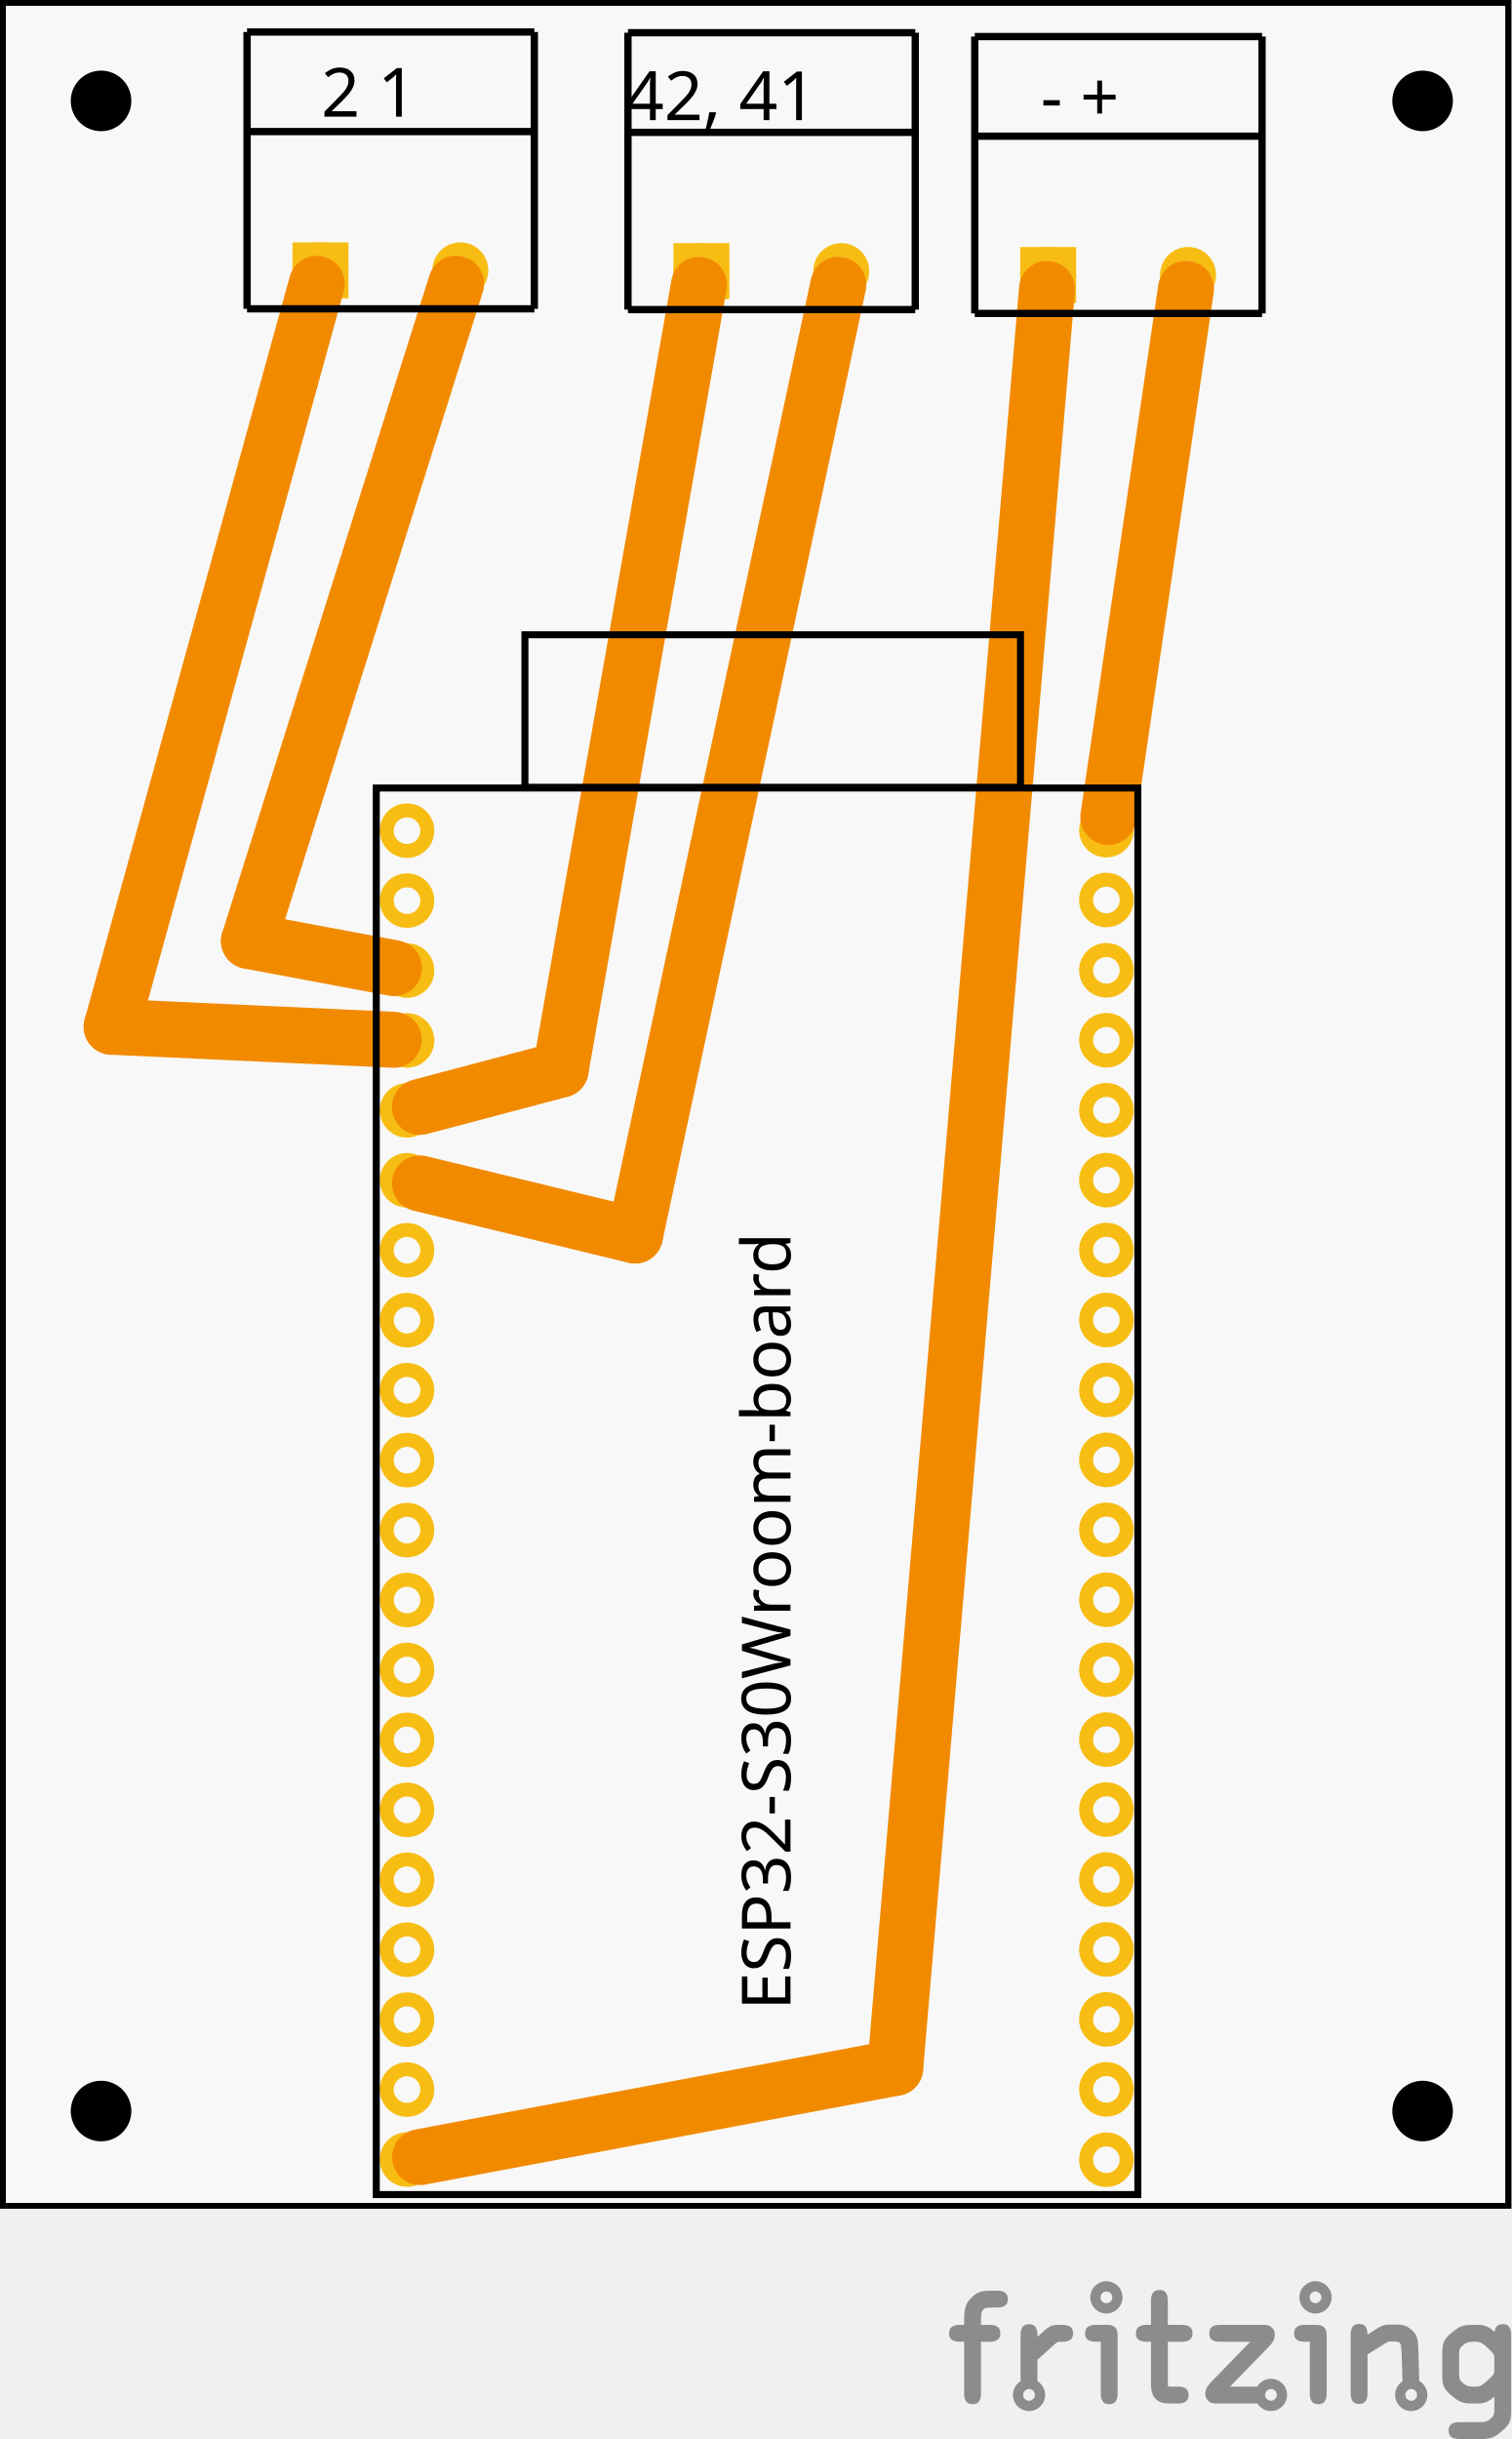
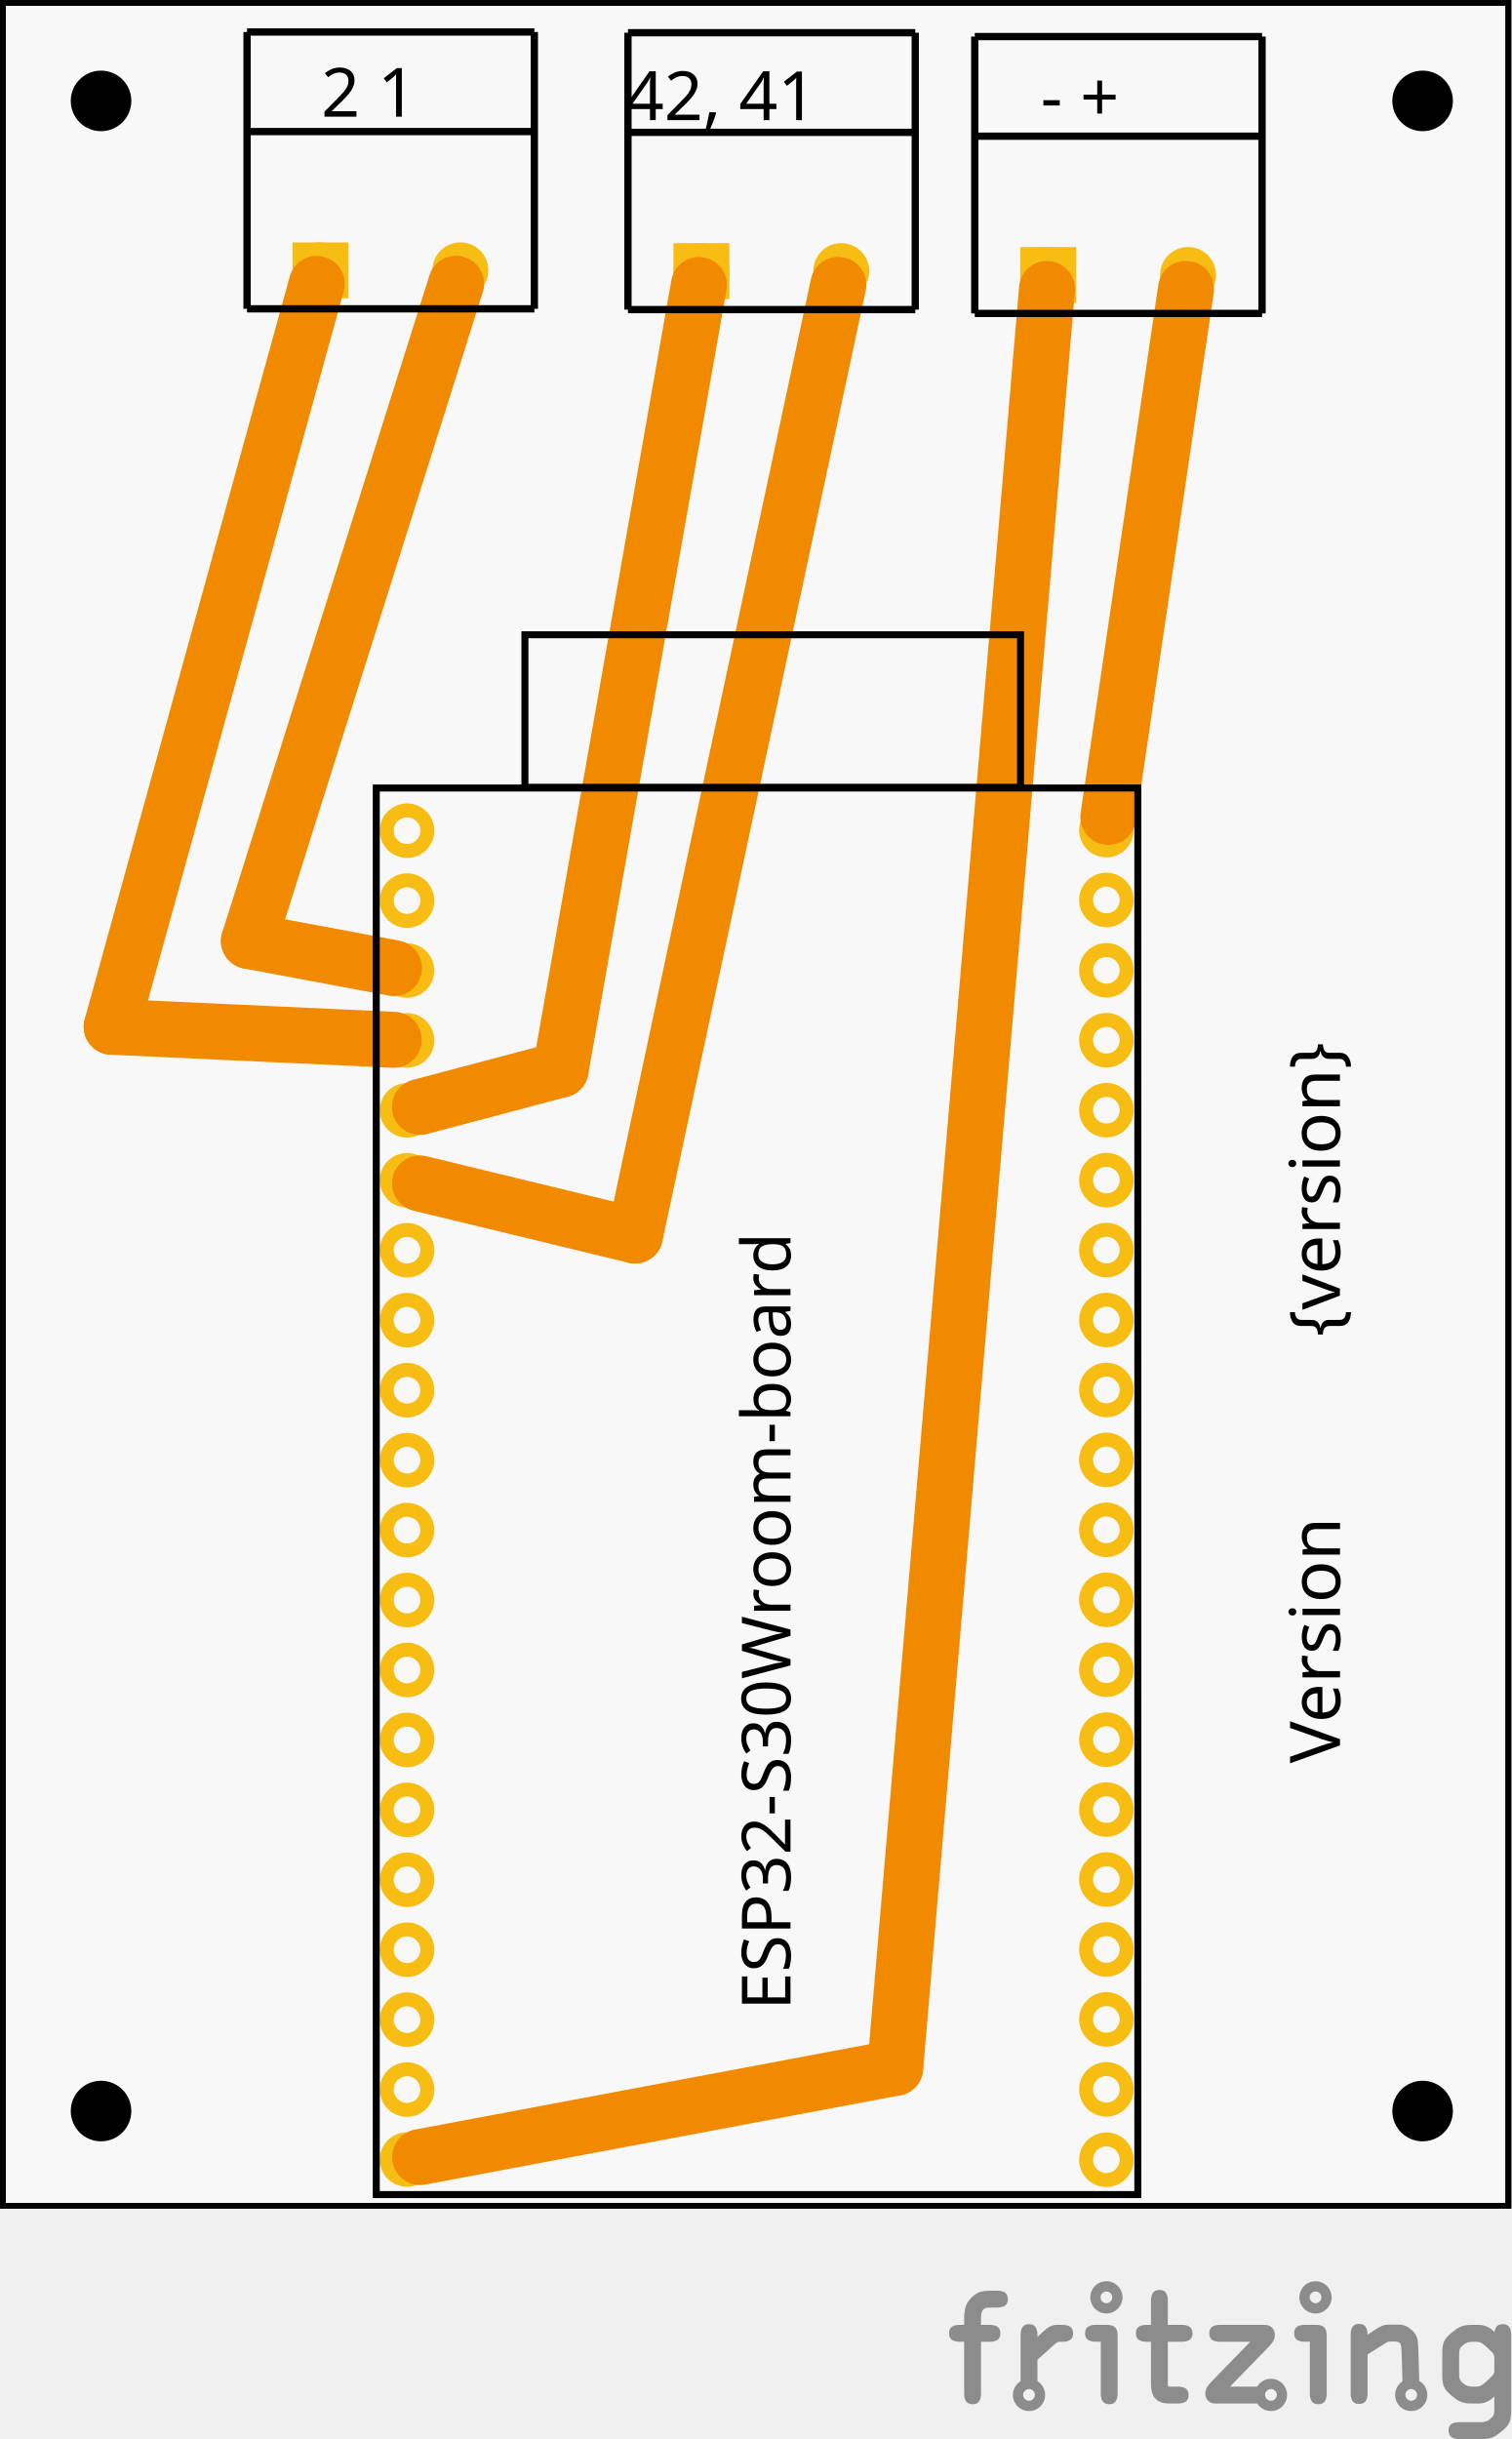
- <svg xmlns="http://www.w3.org/2000/svg" pcbProfile="tiny" height="3.487in" version="1.2" viewBox="0 0 155.57 251.077" width="2.161in" x="0in" y="0in">
+ <svg xmlns="http://www.w3.org/2000/svg" baseProfile="tiny" height="3.487in" version="1.2" viewBox="0 0 155.57 251.077" width="2.161in" x="0in" y="0in">
  <g id="watermark">
    <g>
      <g>
        <path d="M130.838,244.877c-0.604,0,-1.131,0.325,-1.422,0.809l-2.796,0l3.96,-4.071c0.146,-0.146,0.289,-0.322,0.428,-0.521c0.149,-0.222,0.228,-0.479,0.228,-0.768c0,-0.279,-0.097,-0.518,-0.287,-0.71c-0.19,-0.188,-0.444,-0.287,-0.754,-0.287l-4.636,0c-0.305,0,-0.555,0.06,-0.742,0.17c-0.219,0.13,-0.33,0.368,-0.33,0.707c0,0.329,0.111,0.562,0.33,0.692c0.188,0.111,0.438,0.168,0.742,0.168l3.148,0l-3.974,4.086c-0.146,0.147,-0.289,0.315,-0.425,0.504c-0.153,0.212,-0.23,0.472,-0.23,0.771c0,0.28,0.096,0.521,0.288,0.711c0.188,0.188,0.442,0.285,0.754,0.285l4.315,0c0.293,0.467,0.812,0.776,1.4,0.776c0.916,0,1.66,-0.744,1.66,-1.661C132.497,245.622,131.752,244.877,130.838,244.877zM130.838,247.14c-0.334,0,-0.604,-0.271,-0.604,-0.604c0,-0.333,0.27,-0.604,0.604,-0.604c0.332,0,0.604,0.271,0.604,0.604C131.441,246.871,131.17,247.14,130.838,247.14z" fill="#8C8C8C" />
        <path d="M113.895,234.835c-0.914,0,-1.659,0.745,-1.659,1.66c0,0.916,0.745,1.66,1.659,1.66s1.658,-0.744,1.658,-1.66C115.555,235.58,114.811,234.835,113.895,234.835zM113.896,237.098c-0.333,0,-0.604,-0.27,-0.604,-0.603s0.271,-0.603,0.604,-0.603c0.331,0,0.604,0.27,0.604,0.603S114.227,237.098,113.896,237.098z" fill="#8C8C8C" />
        <path d="M122.416,239.497c-0.193,-0.111,-0.439,-0.169,-0.732,-0.169l-1.465,0L120.219,236.806c0,-0.292,-0.057,-0.538,-0.166,-0.729C119.963,235.92,119.77,235.735,119.36,235.735c-0.34,0,-0.578,0.116,-0.709,0.342c-0.109,0.193,-0.167,0.438,-0.167,0.729l0,2.521l-0.481,0c-0.295,0,-0.539,0.06,-0.731,0.169c-0.228,0.129,-0.341,0.368,-0.341,0.708c0,0.412,0.185,0.603,0.341,0.692c0.192,0.111,0.438,0.168,0.731,0.168l0.481,0l0,4.362c0,0.277,0.026,0.533,0.081,0.768c0.056,0.246,0.154,0.464,0.298,0.645c0.146,0.186,0.345,0.332,0.595,0.436c0.241,0.098,0.555,0.146,0.93,0.146l0.896,0c0.292,0,0.539,-0.054,0.731,-0.166c0.154,-0.089,0.341,-0.281,0.341,-0.693c0,-0.338,-0.114,-0.578,-0.341,-0.709c-0.192,-0.109,-0.439,-0.168,-0.731,-0.168l-0.821,0c-0.138,0,-0.19,-0.019,-0.207,-0.024c-0.014,-0.034,-0.035,-0.103,-0.035,-0.231L120.221,241.065l1.465,0c0.295,0,0.541,-0.057,0.734,-0.168c0.152,-0.09,0.34,-0.28,0.34,-0.692C122.756,239.865,122.643,239.626,122.416,239.497z" fill="#8C8C8C" />
        <path d="M113.961,239.327l-1.191,0c-0.292,0,-0.538,0.059,-0.731,0.169c-0.226,0.129,-0.341,0.368,-0.341,0.708c0,0.412,0.188,0.604,0.341,0.691c0.193,0.113,0.439,0.168,0.731,0.168l0.544,0l0,5.362c0,0.293,0.057,0.539,0.167,0.73c0.131,0.227,0.367,0.341,0.708,0.341c0.411,0,0.604,-0.187,0.692,-0.341c0.111,-0.191,0.168,-0.438,0.168,-0.73L115.049,240.415c0,-0.386,-0.084,-0.656,-0.256,-0.83C114.618,239.413,114.348,239.327,113.961,239.327z" fill="#8C8C8C" />
        <path d="M110.126,239.497c-0.193,-0.111,-0.44,-0.169,-0.732,-0.169l-0.604,0c-0.25,0,-0.498,0.063,-0.734,0.187c-0.226,0.119,-0.433,0.271,-0.616,0.453l-0.644,0.604l0,-0.247c0,-0.291,-0.055,-0.538,-0.168,-0.729c-0.128,-0.228,-0.368,-0.34,-0.707,-0.34c-0.41,0,-0.604,0.184,-0.693,0.34c-0.11,0.191,-0.167,0.438,-0.167,0.729l0,4.801c-0.475,0.293,-0.791,0.816,-0.791,1.412c0,0.917,0.745,1.661,1.658,1.661c0.916,0,1.66,-0.744,1.66,-1.661c0,-0.596,-0.317,-1.119,-0.792,-1.412l0,-2.21l1.738,-1.564c0.1,-0.09,0.199,-0.164,0.297,-0.217c0.084,-0.045,0.174,-0.067,0.274,-0.067l0.288,0c0.292,0,0.539,-0.056,0.732,-0.169c0.155,-0.088,0.339,-0.279,0.339,-0.691C110.466,239.865,110.351,239.626,110.126,239.497zM105.927,247.14c-0.332,0,-0.603,-0.271,-0.603,-0.604c0,-0.333,0.271,-0.604,0.603,-0.604c0.333,0,0.604,0.271,0.604,0.604C106.531,246.871,106.26,247.14,105.927,247.14z" fill="#8C8C8C" />
        <path d="M103.41,235.978c-0.193,-0.111,-0.44,-0.167,-0.731,-0.167l-0.59,0c-0.2,0,-0.389,0.004,-0.562,0.016c-0.176,0.009,-0.345,0.035,-0.506,0.07c-0.168,0.041,-0.336,0.109,-0.496,0.202c-0.158,0.093,-0.319,0.222,-0.48,0.382c-0.334,0.314,-0.554,0.656,-0.652,1.017c-0.094,0.348,-0.143,0.735,-0.143,1.151l0,0.678l-0.483,0c-0.292,0,-0.539,0.059,-0.73,0.169c-0.227,0.13,-0.342,0.369,-0.342,0.708c0,0.412,0.185,0.604,0.341,0.693c0.191,0.111,0.438,0.166,0.73,0.166l0.483,0l0,5.362c0,0.293,0.057,0.539,0.167,0.73c0.13,0.227,0.367,0.341,0.708,0.341c0.411,0,0.603,-0.187,0.692,-0.341c0.111,-0.191,0.168,-0.438,0.168,-0.73l0,-5.36l0.92,0c0.293,0,0.54,-0.057,0.732,-0.168c0.155,-0.09,0.34,-0.28,0.34,-0.692c0,-0.34,-0.114,-0.579,-0.34,-0.708c-0.189,-0.111,-0.436,-0.17,-0.729,-0.17l-0.92,0l0,-0.678c0,-0.218,0.019,-0.41,0.056,-0.571c0.032,-0.141,0.103,-0.261,0.218,-0.367l0.002,-0.004l0.002,-0.002c0.082,-0.082,0.176,-0.126,0.29,-0.136c0.15,-0.015,0.339,-0.022,0.564,-0.022l0.56,0c0.291,0,0.539,-0.058,0.731,-0.168c0.154,-0.088,0.339,-0.281,0.339,-0.693C103.75,236.347,103.635,236.108,103.41,235.978z" fill="#8C8C8C" />
        <path d="M155.403,239.595c-0.089,-0.156,-0.282,-0.34,-0.693,-0.34c-0.339,0,-0.578,0.113,-0.707,0.34c-0.078,0.133,-0.127,0.293,-0.152,0.477l-0.021,-0.021c-0.216,-0.236,-0.466,-0.42,-0.747,-0.539c-0.277,-0.119,-0.563,-0.183,-0.849,-0.183l-0.709,0c-0.249,0,-0.466,0.015,-0.64,0.041c-0.182,0.026,-0.352,0.074,-0.51,0.14c-0.158,0.066,-0.313,0.15,-0.459,0.254c-0.139,0.097,-0.303,0.226,-0.486,0.377c-0.188,0.156,-0.342,0.302,-0.463,0.434c-0.127,0.141,-0.23,0.293,-0.306,0.455c-0.069,0.16,-0.122,0.337,-0.147,0.523c-0.026,0.178,-0.041,0.391,-0.041,0.631l0,2.386c0,0.24,0.015,0.451,0.041,0.631c0.025,0.188,0.078,0.361,0.147,0.521c0.074,0.164,0.179,0.318,0.306,0.457c0.119,0.129,0.274,0.274,0.463,0.433c0.186,0.153,0.35,0.28,0.486,0.379c0.146,0.103,0.299,0.188,0.459,0.254c0.158,0.065,0.329,0.112,0.51,0.14c0.174,0.026,0.389,0.039,0.64,0.039l0.709,0c0.298,0,0.591,-0.066,0.87,-0.199c0.244,-0.114,0.492,-0.291,0.73,-0.523l0,1.434c0,0.18,-0.025,0.334,-0.072,0.465c-0.043,0.119,-0.159,0.258,-0.344,0.406c-0.154,0.127,-0.309,0.217,-0.457,0.264c-0.15,0.049,-0.341,0.074,-0.563,0.074l-2.203,0c-0.293,0,-0.538,0.055,-0.732,0.166c-0.152,0.088,-0.34,0.282,-0.34,0.692c0,0.341,0.115,0.579,0.34,0.71c0.194,0.109,0.439,0.167,0.732,0.167l2.326,0c0.247,0,0.463,-0.015,0.638,-0.041c0.179,-0.026,0.351,-0.073,0.513,-0.14c0.153,-0.064,0.31,-0.15,0.455,-0.254c0.143,-0.101,0.305,-0.227,0.487,-0.379c0.185,-0.153,0.343,-0.299,0.463,-0.431c0.128,-0.141,0.229,-0.294,0.304,-0.456c0.071,-0.162,0.123,-0.338,0.148,-0.523c0.025,-0.182,0.041,-0.393,0.041,-0.631l0,-7.898C155.57,240.033,155.516,239.786,155.403,239.595zM153.834,244.055c0,0.188,-0.062,0.35,-0.188,0.49c-0.15,0.172,-0.394,0.403,-0.716,0.686l-0.002,0.003l-0.002,0.004c-0.139,0.13,-0.291,0.237,-0.453,0.325c-0.148,0.082,-0.325,0.121,-0.526,0.121L151.646,245.684c-0.222,0,-0.41,-0.021,-0.563,-0.072c-0.148,-0.049,-0.301,-0.137,-0.453,-0.264c-0.231,-0.186,-0.315,-0.322,-0.346,-0.404c-0.049,-0.131,-0.072,-0.285,-0.072,-0.465l0,-2.206c0,-0.18,0.023,-0.336,0.072,-0.467c0.029,-0.082,0.113,-0.217,0.346,-0.403c0.152,-0.127,0.305,-0.216,0.453,-0.265c0.153,-0.049,0.342,-0.072,0.563,-0.072l0.301,0c0.212,0,0.388,0.037,0.526,0.113c0.152,0.082,0.308,0.191,0.457,0.324c0.322,0.293,0.564,0.529,0.716,0.7c0.128,0.146,0.188,0.304,0.188,0.492L153.834,244.055z" fill="#8C8C8C" />
        <path d="M135.424,234.835c-0.914,0,-1.66,0.745,-1.66,1.66c0,0.916,0.746,1.66,1.66,1.66s1.66,-0.744,1.66,-1.66C137.084,235.58,136.338,234.835,135.424,234.835zM135.424,237.098c-0.332,0,-0.604,-0.27,-0.604,-0.603s0.271,-0.603,0.604,-0.603s0.604,0.27,0.604,0.603C136.028,236.828,135.756,237.098,135.424,237.098z" fill="#8C8C8C" />
        <path d="M146.11,245.103l-0.107,-3.419c-0.011,-0.178,-0.021,-0.338,-0.031,-0.489c-0.01,-0.162,-0.037,-0.322,-0.082,-0.476c-0.045,-0.158,-0.11,-0.309,-0.198,-0.453c-0.093,-0.146,-0.216,-0.289,-0.37,-0.42c-0.225,-0.192,-0.443,-0.334,-0.646,-0.416c-0.207,-0.084,-0.461,-0.127,-0.754,-0.127l-1.012,0c-0.259,0,-0.501,0.058,-0.716,0.164c-0.197,0.098,-0.39,0.203,-0.572,0.315l-0.003,0.002l-0.003,0.003l-0.837,0.555l0,-0.041c0,-0.291,-0.057,-0.539,-0.168,-0.733c-0.129,-0.226,-0.367,-0.339,-0.707,-0.339c-0.411,0,-0.604,0.185,-0.693,0.339c-0.109,0.194,-0.168,0.438,-0.168,0.733l0,6.099c0,0.295,0.059,0.539,0.168,0.734c0.09,0.153,0.282,0.338,0.693,0.338c0.34,0,0.578,-0.114,0.707,-0.338c0.111,-0.195,0.168,-0.439,0.168,-0.734L140.779,242.365l1.953,-1.215c0.04,-0.024,0.082,-0.048,0.121,-0.063c0.031,-0.016,0.07,-0.025,0.115,-0.031c0.049,-0.012,0.117,-0.016,0.195,-0.016l0.362,0c0.188,0,0.334,0.021,0.435,0.059c0.082,0.029,0.143,0.076,0.18,0.143c0.05,0.078,0.08,0.18,0.098,0.303c0.02,0.139,0.034,0.309,0.045,0.504l0.096,3.097c-0.457,0.297,-0.762,0.811,-0.762,1.394c0,0.917,0.746,1.661,1.66,1.661c0.916,0,1.66,-0.744,1.66,-1.661C146.936,245.928,146.603,245.39,146.11,245.103zM145.276,247.14c-0.334,0,-0.602,-0.271,-0.602,-0.604c0,-0.333,0.268,-0.604,0.602,-0.604c0.333,0,0.604,0.271,0.604,0.604C145.881,246.871,145.609,247.14,145.276,247.14z" fill="#8C8C8C" />
        <path d="M135.487,239.327l-1.193,0c-0.293,0,-0.539,0.059,-0.731,0.169c-0.226,0.129,-0.341,0.368,-0.341,0.708c0,0.412,0.186,0.604,0.341,0.691c0.192,0.113,0.438,0.168,0.731,0.168l0.545,0l0,5.362c0,0.293,0.055,0.539,0.168,0.73c0.127,0.227,0.365,0.341,0.707,0.341c0.41,0,0.604,-0.187,0.691,-0.341c0.111,-0.191,0.17,-0.438,0.17,-0.73L136.575,240.415c0,-0.386,-0.085,-0.656,-0.259,-0.83C136.144,239.413,135.871,239.327,135.487,239.327z" fill="#8C8C8C" />
      </g>
    </g>
  </g>
  <g partID="57930">
    <g id="board">
      <rect fill="#ffffff" fill-opacity="0.5" height="226.784" id="boardoutline" stroke="#111111" stroke-width="0.576" width="154.994" x="0.288" y="0.288" />
    </g>
  </g>
  <g partID="57931">
    <g id="silkscreen0">
      <rect fill="none" height="226.784" stroke="#000000" stroke-width="0.576" width="154.994" x="0.288" y="0.288" />
    </g>
  </g>
  <g partID="326360">
    <g transform="translate(38.3638,64.9826)">
      <g id="copper0">
        <circle cx="3.528" cy="20.529" fill="none" gorn="0.3.114" id="connector0pin" r="2.088" stroke="#F7BD13" stroke-width="1.44" />
        <circle cx="3.528" cy="27.728" fill="none" gorn="0.3.115" id="connector1pin" r="2.088" stroke="#F7BD13" stroke-width="1.44" />
        <circle cx="3.528" cy="34.928" fill="none" gorn="0.3.116" id="connector2pin" r="2.088" stroke="#F7BD13" stroke-width="1.44" />
        <circle cx="3.528" cy="42.12" fill="none" gorn="0.3.117" id="connector3pin" r="2.088" stroke="#F7BD13" stroke-width="1.44" />
        <circle cx="3.528" cy="49.32" fill="none" gorn="0.3.118" id="connector4pin" r="2.088" stroke="#F7BD13" stroke-width="1.44" />
        <circle cx="3.528" cy="56.52" fill="none" gorn="0.3.119" id="connector5pin" r="2.088" stroke="#F7BD13" stroke-width="1.44" />
        <circle cx="3.528" cy="63.72" fill="none" gorn="0.3.120" id="connector6pin" r="2.088" stroke="#F7BD13" stroke-width="1.44" />
        <circle cx="3.528" cy="70.92" fill="none" gorn="0.3.121" id="connector7pin" r="2.088" stroke="#F7BD13" stroke-width="1.44" />
        <circle cx="3.528" cy="78.129" fill="none" gorn="0.3.122" id="connector8pin" r="2.088" stroke="#F7BD13" stroke-width="1.44" />
        <circle cx="3.528" cy="85.329" fill="none" gorn="0.3.123" id="connector9pin" r="2.088" stroke="#F7BD13" stroke-width="1.44" />
        <circle cx="3.528" cy="92.528" fill="none" gorn="0.3.124" id="connector10pin" r="2.088" stroke="#F7BD13" stroke-width="1.44" />
        <circle cx="3.528" cy="99.728" fill="none" gorn="0.3.125" id="connector11pin" r="2.088" stroke="#F7BD13" stroke-width="1.44" />
        <circle cx="3.528" cy="106.929" fill="none" gorn="0.3.126" id="connector12pin" r="2.088" stroke="#F7BD13" stroke-width="1.44" />
        <circle cx="3.528" cy="114.129" fill="none" gorn="0.3.127" id="connector13pin" r="2.088" stroke="#F7BD13" stroke-width="1.44" />
        <circle cx="3.528" cy="121.329" fill="none" gorn="0.3.128" id="connector14pin" r="2.088" stroke="#F7BD13" stroke-width="1.44" />
        <circle cx="3.528" cy="128.525" fill="none" gorn="0.3.123" id="connector15pin" r="2.088" stroke="#F7BD13" stroke-width="1.44" />
        <circle cx="3.528" cy="135.725" fill="none" gorn="0.3.124" id="connector16pin" r="2.088" stroke="#F7BD13" stroke-width="1.44" />
        <circle cx="3.528" cy="142.925" fill="none" gorn="0.3.125" id="connector17pin" r="2.088" stroke="#F7BD13" stroke-width="1.44" />
        <circle cx="3.528" cy="150.125" fill="none" gorn="0.3.126" id="connector18pin" r="2.088" stroke="#F7BD13" stroke-width="1.44" />
        <circle cx="3.528" cy="157.325" fill="none" gorn="0.3.127" id="connector19pin" r="2.088" stroke="#F7BD13" stroke-width="1.44" />
        <circle cx="75.528" cy="157.344" fill="none" gorn="0.3.128" id="connector20pin" r="2.088" stroke="#F7BD13" stroke-width="1.44" />
        <circle cx="75.528" cy="150.1" fill="none" gorn="0.3.129" id="connector21pin" r="2.088" stroke="#F7BD13" stroke-width="1.44" />
        <circle cx="75.528" cy="142.899" fill="none" gorn="0.3.130" id="connector22pin" r="2.088" stroke="#F7BD13" stroke-width="1.44" />
        <circle cx="75.528" cy="135.699" fill="none" gorn="0.3.131" id="connector23pin" r="2.088" stroke="#f7bd13" stroke-width="1.44" />
        <circle cx="75.528" cy="128.499" fill="none" gorn="0.3.132" id="connector24pin" r="2.088" stroke="#F7BD13" stroke-width="1.44" />
        <circle cx="75.528" cy="121.3" fill="none" gorn="0.3.133" id="connector25pin" r="2.088" stroke="#F7BD13" stroke-width="1.44" />
        <circle cx="75.528" cy="114.099" fill="none" gorn="0.3.134" id="connector26pin" r="2.088" stroke="#F7BD13" stroke-width="1.44" />
        <circle cx="75.528" cy="106.903" fill="none" gorn="0.3.129" id="connector27pin" r="2.088" stroke="#F7BD13" stroke-width="1.44" />
        <circle cx="75.528" cy="99.703" fill="none" gorn="0.3.130" id="connector28pin" r="2.088" stroke="#F7BD13" stroke-width="1.44" />
        <circle cx="75.528" cy="92.503" fill="none" gorn="0.3.131" id="connector29pin" r="2.088" stroke="#f7bd13" stroke-width="1.44" />
        <circle cx="75.528" cy="85.303" fill="none" gorn="0.3.132" id="connector30pin" r="2.088" stroke="#F7BD13" stroke-width="1.44" />
        <circle cx="75.528" cy="78.103" fill="none" gorn="0.3.133" id="connector31pin" r="2.088" stroke="#F7BD13" stroke-width="1.44" />
        <circle cx="75.528" cy="70.903" fill="none" gorn="0.3.134" id="connector32pin" r="2.088" stroke="#F7BD13" stroke-width="1.44" />
        <circle cx="75.528" cy="63.703" fill="none" gorn="0.3.135" id="connector33pin" r="2.088" stroke="#F7BD13" stroke-width="1.44" />
        <circle cx="75.528" cy="56.503" fill="none" gorn="0.3.136" id="connector34pin" r="2.088" stroke="#F7BD13" stroke-width="1.44" />
        <circle cx="75.528" cy="49.303" fill="none" gorn="0.3.137" id="connector35pin" r="2.088" stroke="#F7BD13" stroke-width="1.44" />
        <circle cx="75.528" cy="42.103" fill="none" gorn="0.3.138" id="connector36pin" r="2.088" stroke="#F7BD13" stroke-width="1.44" />
        <circle cx="75.528" cy="34.903" fill="none" gorn="0.3.139" id="connector37pin" r="2.088" stroke="#F7BD13" stroke-width="1.44" />
        <circle cx="75.528" cy="27.665" fill="none" gorn="0.3.140" id="connector38pin" r="2.088" stroke="#F7BD13" stroke-width="1.44" />
        <circle cx="75.528" cy="20.472" fill="none" gorn="0.3.141" id="connector39pin" r="2.088" stroke="#F7BD13" stroke-width="1.44" />
      </g>
    </g>
  </g>
-   <g partID="535050">
-     <g transform="translate(99.982,32.6258)">
+   <g partID="534490">
+     <g transform="translate(25.0598,32.1518)">
      <g transform="matrix(0,-1,1,0,0,0)">
        <g id="copper0">
          <g id="copper1">
            <g id="connector0pin">
              <rect fill="none" height="4.32" id="square" stroke="#F7BD13" stroke-width="1.44" width="4.319" x="2.16" y="5.76" />
              <circle cx="4.32" cy="7.92" fill="none" r="2.16" stroke="#F7BD13" stroke-width="1.44" />
            </g>
            <circle cx="4.32" cy="22.32" fill="none" id="connector1pin" r="2.16" stroke="#F7BD13" stroke-width="1.44" />
          </g>
        </g>
      </g>
    </g>
  </g>
  <g partID="534520">
    <g transform="translate(64.2771,32.2292)">
      <g transform="matrix(0,-1,1,0,0,0)">
        <g id="copper0">
          <g id="copper1">
            <g id="connector0pin">
              <rect fill="none" height="4.32" id="square" stroke="#F7BD13" stroke-width="1.44" width="4.319" x="2.16" y="5.76" />
              <circle cx="4.32" cy="7.92" fill="none" r="2.16" stroke="#F7BD13" stroke-width="1.44" />
            </g>
            <circle cx="4.32" cy="22.32" fill="none" id="connector1pin" r="2.16" stroke="#F7BD13" stroke-width="1.44" />
          </g>
        </g>
      </g>
    </g>
  </g>
-   <g partID="534490">
-     <g transform="translate(25.0598,32.1518)">
+   <g partID="535050">
+     <g transform="translate(99.982,32.6258)">
      <g transform="matrix(0,-1,1,0,0,0)">
        <g id="copper0">
          <g id="copper1">
            <g id="connector0pin">
              <rect fill="none" height="4.32" id="square" stroke="#F7BD13" stroke-width="1.44" width="4.319" x="2.16" y="5.76" />
              <circle cx="4.32" cy="7.92" fill="none" r="2.16" stroke="#F7BD13" stroke-width="1.44" />
            </g>
            <circle cx="4.32" cy="22.32" fill="none" id="connector1pin" r="2.16" stroke="#F7BD13" stroke-width="1.44" />
          </g>
        </g>
      </g>
    </g>
  </g>
  <g partID="541130">
    <g transform="translate(141.732,5.66929)">
      <g id="copper0">
        <circle cx="4.718" cy="4.718" fill="black" id="nonconn0" r="3.118" stroke="#f9a435" stroke-width="0" />
      </g>
    </g>
  </g>
  <g partID="541180">
    <g transform="translate(5.66929,5.66929)">
      <g id="copper0">
        <circle cx="4.718" cy="4.718" fill="black" id="nonconn0" r="3.118" stroke="#f9a435" stroke-width="0" />
      </g>
    </g>
  </g>
  <g partID="541210">
    <g transform="translate(141.732,212.598)">
      <g id="copper0">
        <circle cx="4.718" cy="4.718" fill="black" id="nonconn0" r="3.118" stroke="#f9a435" stroke-width="0" />
      </g>
    </g>
  </g>
  <g partID="541240">
    <g transform="translate(5.66929,212.598)">
      <g id="copper0">
        <circle cx="4.718" cy="4.718" fill="black" id="nonconn0" r="3.118" stroke="#f9a435" stroke-width="0" />
      </g>
    </g>
  </g>
  <g partID="543080">
    <line stroke="#f28a00" stroke-linecap="round" stroke-width="5.76" x1="122.092" x2="114.091" y1="29.73" y2="84.101" />
  </g>
+   <g partID="543150">
+     <line stroke="#f28a00" stroke-linecap="round" stroke-width="5.76" x1="107.78" x2="92.154" y1="29.741" y2="212.867" />
+   </g>
  <g partID="543220">
    <line stroke="#f28a00" stroke-linecap="round" stroke-width="5.76" x1="92.154" x2="43.236" y1="212.867" y2="222.055" />
  </g>
-   <g partID="543150">
-     <line stroke="#f28a00" stroke-linecap="round" stroke-width="5.76" x1="107.78" x2="92.154" y1="29.741" y2="212.867" />
-   </g>
  <g partID="543360">
    <line stroke="#f28a00" stroke-linecap="round" stroke-width="5.76" x1="25.615" x2="40.547" y1="96.865" y2="99.659" />
  </g>
  <g partID="543290">
    <line stroke="#f28a00" stroke-linecap="round" stroke-width="5.76" x1="46.947" x2="25.615" y1="29.205" y2="96.865" />
  </g>
+   <g partID="543430">
+     <line stroke="#f28a00" stroke-linecap="round" stroke-width="5.76" x1="32.597" x2="11.482" y1="29.22" y2="105.697" />
+   </g>
  <g partID="543500">
    <line stroke="#f28a00" stroke-linecap="round" stroke-width="5.76" x1="11.482" x2="40.525" y1="105.697" y2="107.039" />
  </g>
-   <g partID="543430">
-     <line stroke="#f28a00" stroke-linecap="round" stroke-width="5.76" x1="32.597" x2="11.482" y1="29.22" y2="105.697" />
+   <g partID="543570">
+     <line stroke="#f28a00" stroke-linecap="round" stroke-width="5.76" x1="71.947" x2="57.707" y1="29.327" y2="110.114" />
  </g>
  <g partID="543640">
    <line stroke="#f28a00" stroke-linecap="round" stroke-width="5.76" x1="57.707" x2="43.214" y1="110.114" y2="113.952" />
  </g>
-   <g partID="543570">
-     <line stroke="#f28a00" stroke-linecap="round" stroke-width="5.76" x1="71.947" x2="57.707" y1="29.327" y2="110.114" />
+   <g partID="543710">
+     <line stroke="#f28a00" stroke-linecap="round" stroke-width="5.76" x1="86.296" x2="65.362" y1="29.317" y2="127.19" />
  </g>
  <g partID="543780">
    <line stroke="#f28a00" stroke-linecap="round" stroke-width="5.76" x1="65.362" x2="43.221" y1="127.19" y2="121.825" />
-   </g>
-   <g partID="543710">
-     <line stroke="#f28a00" stroke-linecap="round" stroke-width="5.76" x1="86.296" x2="65.362" y1="29.317" y2="127.19" />
  </g>
  <g partID="57932">
    <g id="silkscreen">
      <rect fill="none" height="226.784" stroke="#000000" stroke-width="0.576" width="154.994" x="0.288" y="0.288" />
    </g>
  </g>
  <g partID="326362">
    <g transform="translate(38.3638,64.9826)">
      <g id="silkscreen">
        <g transform="rotate(-90)">
          <rect fill="none" gorn="0.2.0.0" height="51.024" id="board_1_" stroke="#000000" stroke-width="0.72" width="15.704" x="-16.064" y="15.665" />
        </g>
        <rect fill="none" gorn="0.3.0" height="144.795" id="rect5" stroke="#000000" stroke-width="0.72" width="78.408" x="0.36" y="16.138" />
      </g>
    </g>
  </g>
  <g partID="534492">
    <g transform="translate(25.0598,32.1518)">
      <g transform="matrix(0,-1,1,0,0,0)">
        <g id="silkscreen">
          <line fill="none" id="vertical-left" stroke="#000000" stroke-width="0.75" x1="0.36" x2="0.36" y1="0.36" y2="29.939" />
          <line fill="none" id="bottom" stroke="#000000" stroke-width="0.75" x1="0.36" x2="28.86" y1="29.939" y2="29.939" />
          <line fill="none" id="vertical-right" stroke="#000000" stroke-width="0.75" x1="28.86" x2="28.86" y1="29.939" y2="0.36" />
          <line fill="none" id="top" stroke="#000000" stroke-width="0.75" x1="28.86" x2="0.36" y1="0.36" y2="0.36" />
          <line fill="none" id="mid-vertical" stroke="#000000" stroke-width="0.75" x1="18.605" x2="18.605" y1="29.939" y2="0.36" />
        </g>
      </g>
    </g>
  </g>
  <g partID="534522">
    <g transform="translate(64.2771,32.2292)">
      <g transform="matrix(0,-1,1,0,0,0)">
        <g id="silkscreen">
          <line fill="none" id="vertical-left" stroke="#000000" stroke-width="0.75" x1="0.36" x2="0.36" y1="0.36" y2="29.939" />
          <line fill="none" id="bottom" stroke="#000000" stroke-width="0.75" x1="0.36" x2="28.86" y1="29.939" y2="29.939" />
          <line fill="none" id="vertical-right" stroke="#000000" stroke-width="0.75" x1="28.86" x2="28.86" y1="29.939" y2="0.36" />
          <line fill="none" id="top" stroke="#000000" stroke-width="0.75" x1="28.86" x2="0.36" y1="0.36" y2="0.36" />
          <line fill="none" id="mid-vertical" stroke="#000000" stroke-width="0.75" x1="18.605" x2="18.605" y1="29.939" y2="0.36" />
        </g>
      </g>
    </g>
  </g>
  <g partID="535052">
    <g transform="translate(99.982,32.6258)">
      <g transform="matrix(0,-1,1,0,0,0)">
        <g id="silkscreen">
          <line fill="none" id="vertical-left" stroke="#000000" stroke-width="0.75" x1="0.36" x2="0.36" y1="0.36" y2="29.939" />
          <line fill="none" id="bottom" stroke="#000000" stroke-width="0.75" x1="0.36" x2="28.86" y1="29.939" y2="29.939" />
          <line fill="none" id="vertical-right" stroke="#000000" stroke-width="0.75" x1="28.86" x2="28.86" y1="29.939" y2="0.36" />
          <line fill="none" id="top" stroke="#000000" stroke-width="0.75" x1="28.86" x2="0.36" y1="0.36" y2="0.36" />
          <line fill="none" id="mid-vertical" stroke="#000000" stroke-width="0.75" x1="18.605" x2="18.605" y1="29.939" y2="0.36" />
        </g>
      </g>
    </g>
  </g>
+   <g partID="545850">
+     <g transform="translate(129.078,188.488)">
+       <g transform="matrix(0,-1,1,0,0,0)">
+         <g id="silkscreen">
+           <text fill="#000000" font-family="OCR-Fritzing-mono" font-size="7.2" id="label" stroke-width="0" text-anchor="middle" x="19.631" xml:space="preserve" y="8.865">Version</text>
+         </g>
+       </g>
+     </g>
+   </g>
+   <g partID="545880">
+     <g transform="translate(129.069,147.27)">
+       <g transform="matrix(0,-1,1,0,0,0)">
+         <g id="silkscreen">
+           <text fill="#000000" font-family="OCR-Fritzing-mono" font-size="7.2" id="label" stroke-width="0" text-anchor="middle" x="24.829" xml:space="preserve" y="8.865">{version}</text>
+         </g>
+       </g>
+     </g>
+   </g>
  <g id="partLabel" partID="535050">
    <g transform="translate(107.126,5.46981)">
      <g transform="matrix(1,0,0,1,0,0)">
        <g fill="#000000" fill-opacity="1" font-family="'OCR-Fritzing-mono'" font-size="7.000" font-style="normal" font-weight="normal" id="silkscreenLabel" stroke="none">
          <text x="0" y="7.000">-   +</text>
        </g>
      </g>
    </g>
  </g>
  <g id="partLabel" partID="534520">
    <g transform="translate(64.3554,5.36769)">
      <g transform="matrix(1,0,0,1,0,0)">
        <g fill="#000000" fill-opacity="1" font-family="'OCR-Fritzing-mono'" font-size="7.000" font-style="normal" font-weight="normal" id="silkscreenLabel" stroke="none">
          <text x="0" y="7.000">42, 41</text>
        </g>
      </g>
    </g>
  </g>
  <g id="partLabel" partID="326360">
    <g transform="translate(74.3685,206.929)">
      <g transform="matrix(0,-1,1,0,0,0)">
        <g fill="#000000" fill-opacity="1" font-family="'OCR-Fritzing-mono'" font-size="7.000" font-style="normal" font-weight="normal" id="silkscreenLabel" stroke="none">
          <text x="0" y="7.000">ESP32-S30Wroom-board</text>
        </g>
      </g>
    </g>
  </g>
  <g id="partLabel" partID="534490">
    <g transform="translate(33.0445,5.01306)">
      <g transform="matrix(1,0,0,1,0,0)">
        <g fill="#000000" fill-opacity="1" font-family="'OCR-Fritzing-mono'" font-size="7.000" font-style="normal" font-weight="normal" id="silkscreenLabel" stroke="none">
          <text x="0" y="7.000">2   1</text>
        </g>
      </g>
    </g>
  </g>
</svg>
